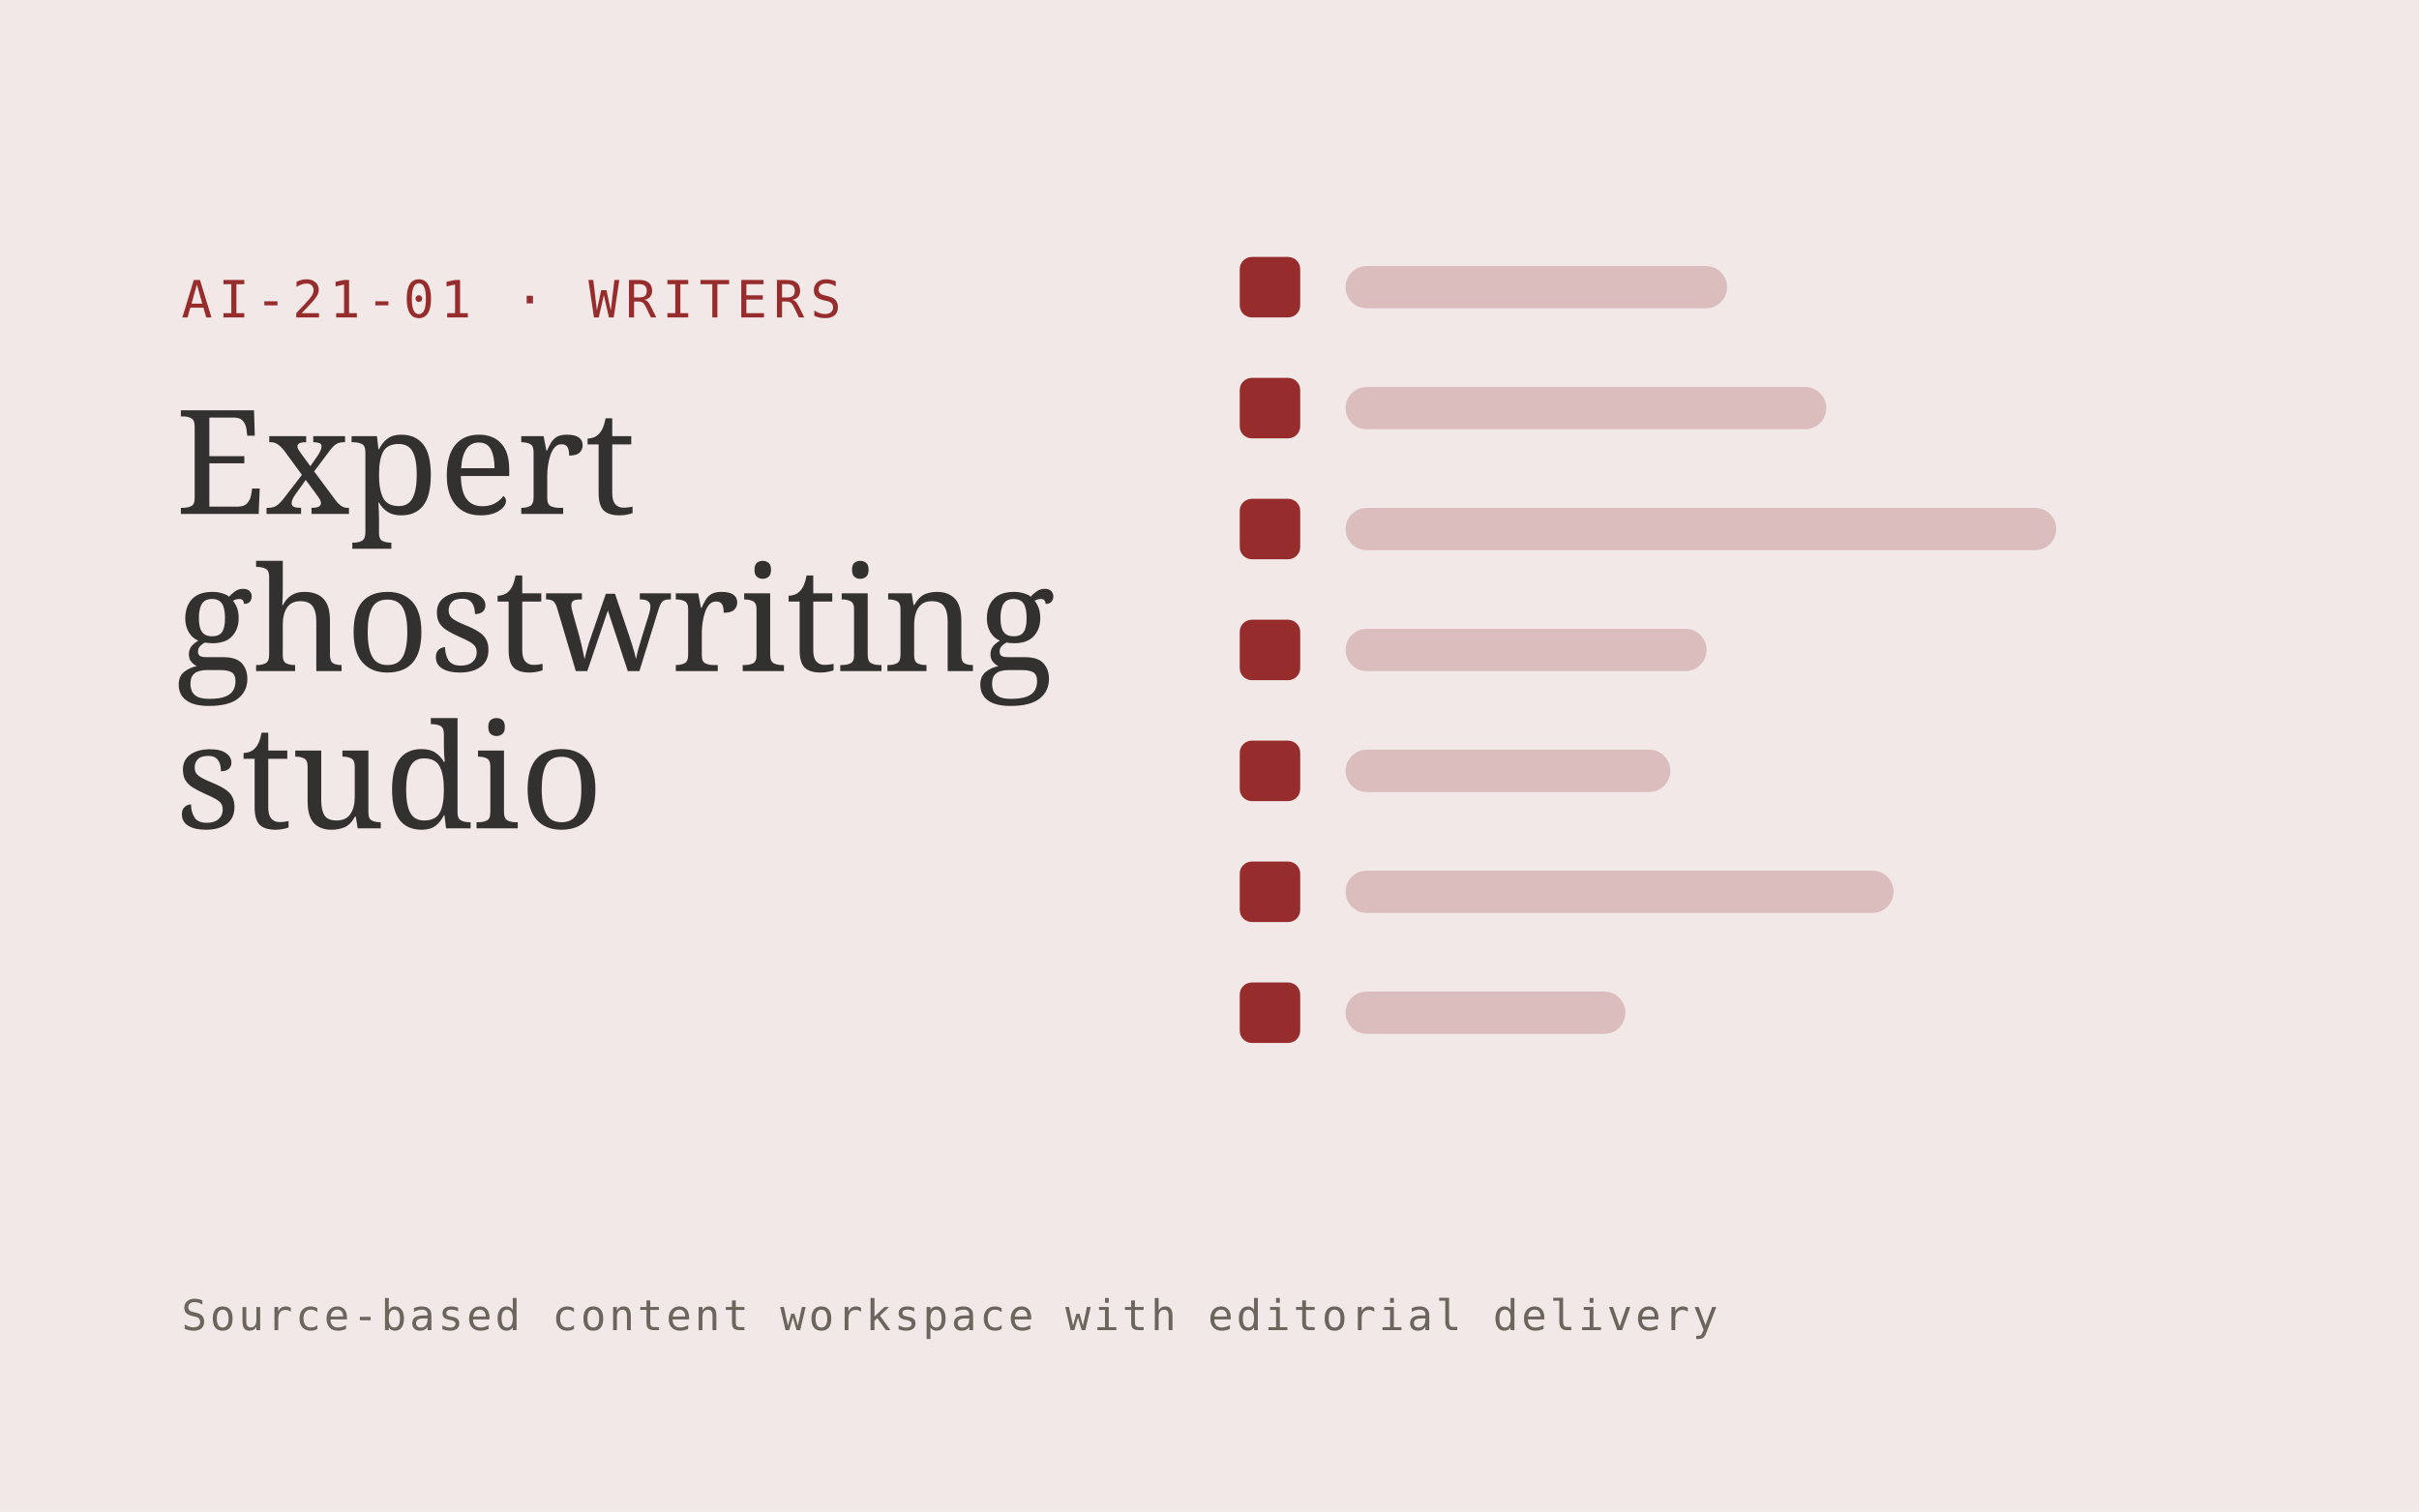
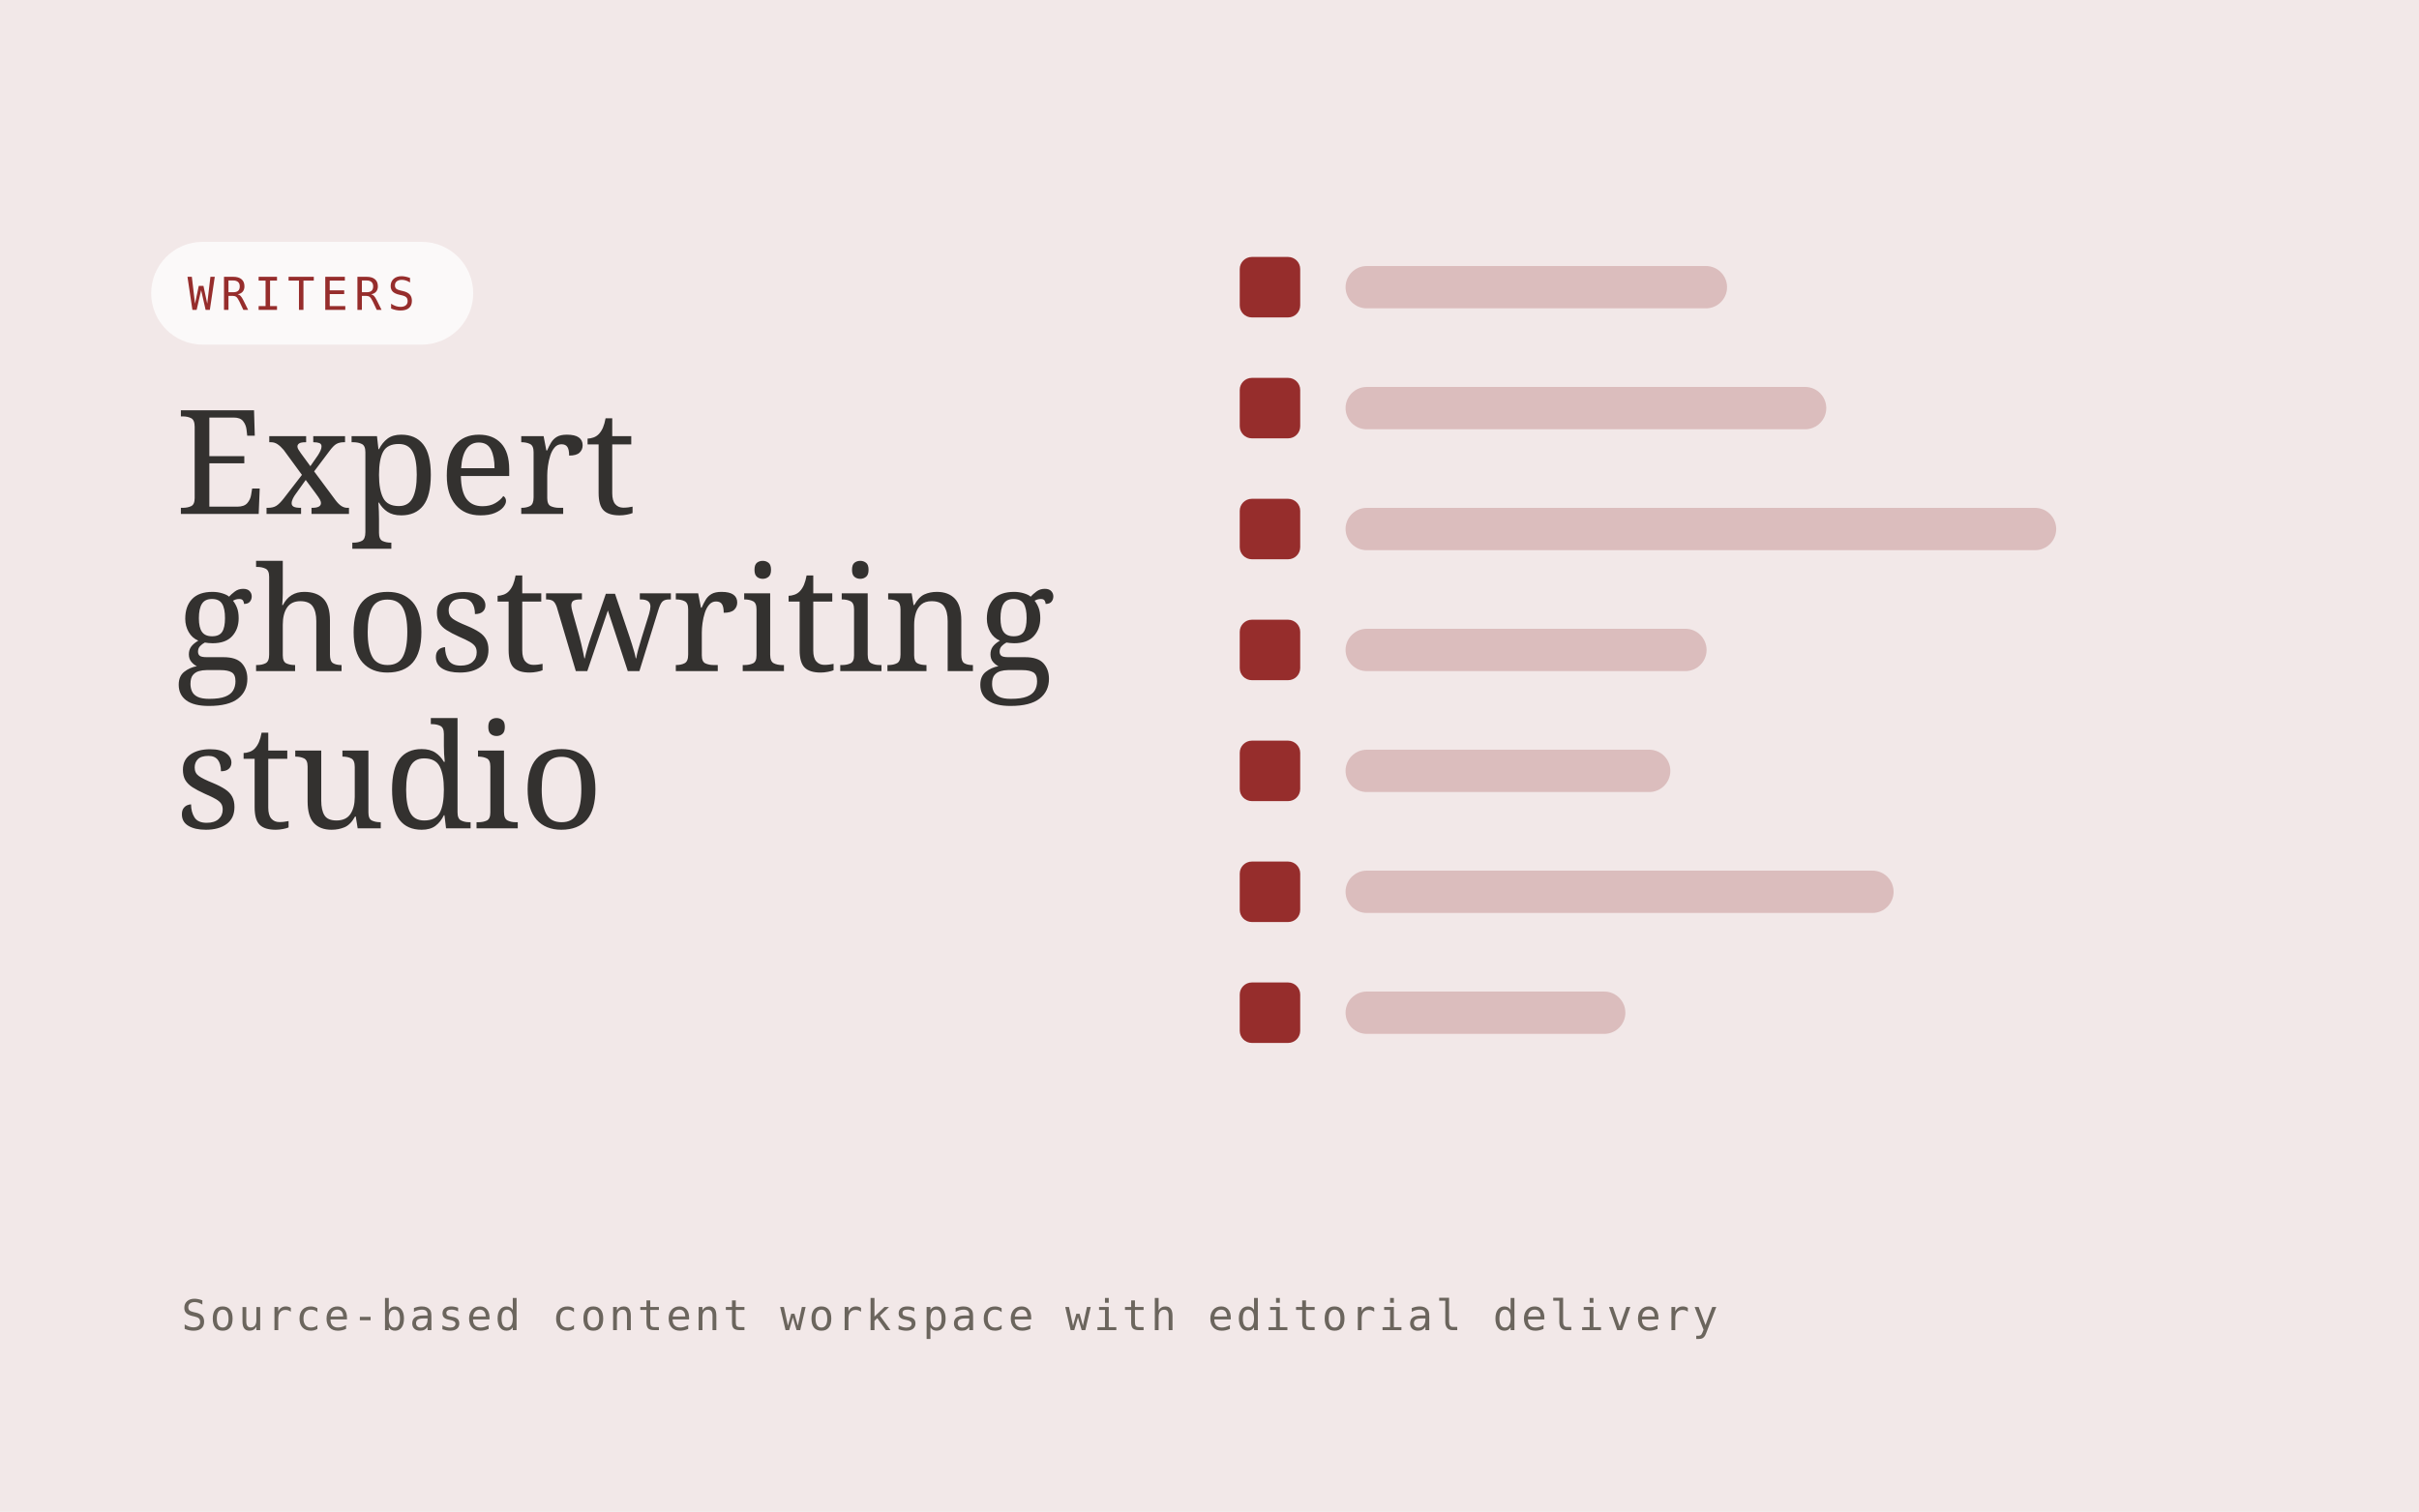
<svg xmlns="http://www.w3.org/2000/svg" viewBox="0 0 1600 1000" width="1600" height="1000" role="img" aria-label="Expert ghostwriting studio">
  <rect width="1600" height="1000" fill="hsl(1 28% 93%)" />
  <rect x="820" y="170" width="40" height="40" rx="8" fill="hsl(1 55% 38%)" />
  <rect x="890" y="176" width="252.33" height="28" rx="14" fill="hsl(1 30% 80%)" />
  <rect x="820" y="250" width="40" height="40" rx="8" fill="hsl(1 55% 38%)" />
  <rect x="890" y="256" width="317.957" height="28" rx="14" fill="hsl(1 30% 80%)" />
  <rect x="820" y="330" width="40" height="40" rx="8" fill="hsl(1 55% 38%)" />
  <rect x="890" y="336" width="470.039" height="28" rx="14" fill="hsl(1 30% 80%)" />
  <rect x="820" y="410" width="40" height="40" rx="8" fill="hsl(1 55% 38%)" />
  <rect x="890" y="416" width="238.785" height="28" rx="14" fill="hsl(1 30% 80%)" />
  <rect x="820" y="490" width="40" height="40" rx="8" fill="hsl(1 55% 38%)" />
  <rect x="890" y="496" width="214.81" height="28" rx="14" fill="hsl(1 30% 80%)" />
  <rect x="820" y="570" width="40" height="40" rx="8" fill="hsl(1 55% 38%)" />
  <rect x="890" y="576" width="362.48" height="28" rx="14" fill="hsl(1 30% 80%)" />
  <rect x="820" y="650" width="40" height="40" rx="8" fill="hsl(1 55% 38%)" />
  <rect x="890" y="656" width="185.07" height="28" rx="14" fill="hsl(1 30% 80%)" />
-   <text x="120" y="210" font-family="ui-monospace,Menlo,monospace" font-size="34" letter-spacing="4" fill="hsl(1 55% 38%)">AI-21-01 · WRITERS</text>
+   <rect x="100" y="160" width="213" height="68" rx="34" fill="#ffffff" fill-opacity="0.72" />
+   <text x="124" y="205" font-family="ui-monospace,Menlo,monospace" font-size="30" letter-spacing="4" fill="hsl(1 55% 38%)">WRITERS</text>
  <text x="116" y="340" font-family="Georgia,serif" font-size="96" fill="#33312f">Expert</text>
  <text x="116" y="444" font-family="Georgia,serif" font-size="96" fill="#33312f">ghostwriting</text>
  <text x="116" y="548" font-family="Georgia,serif" font-size="96" fill="#33312f">studio</text>
  <text x="120" y="880" font-family="ui-monospace,Menlo,monospace" font-size="28" letter-spacing="2" fill="#6B655D">Source-based content workspace with editorial delivery</text>
</svg>
